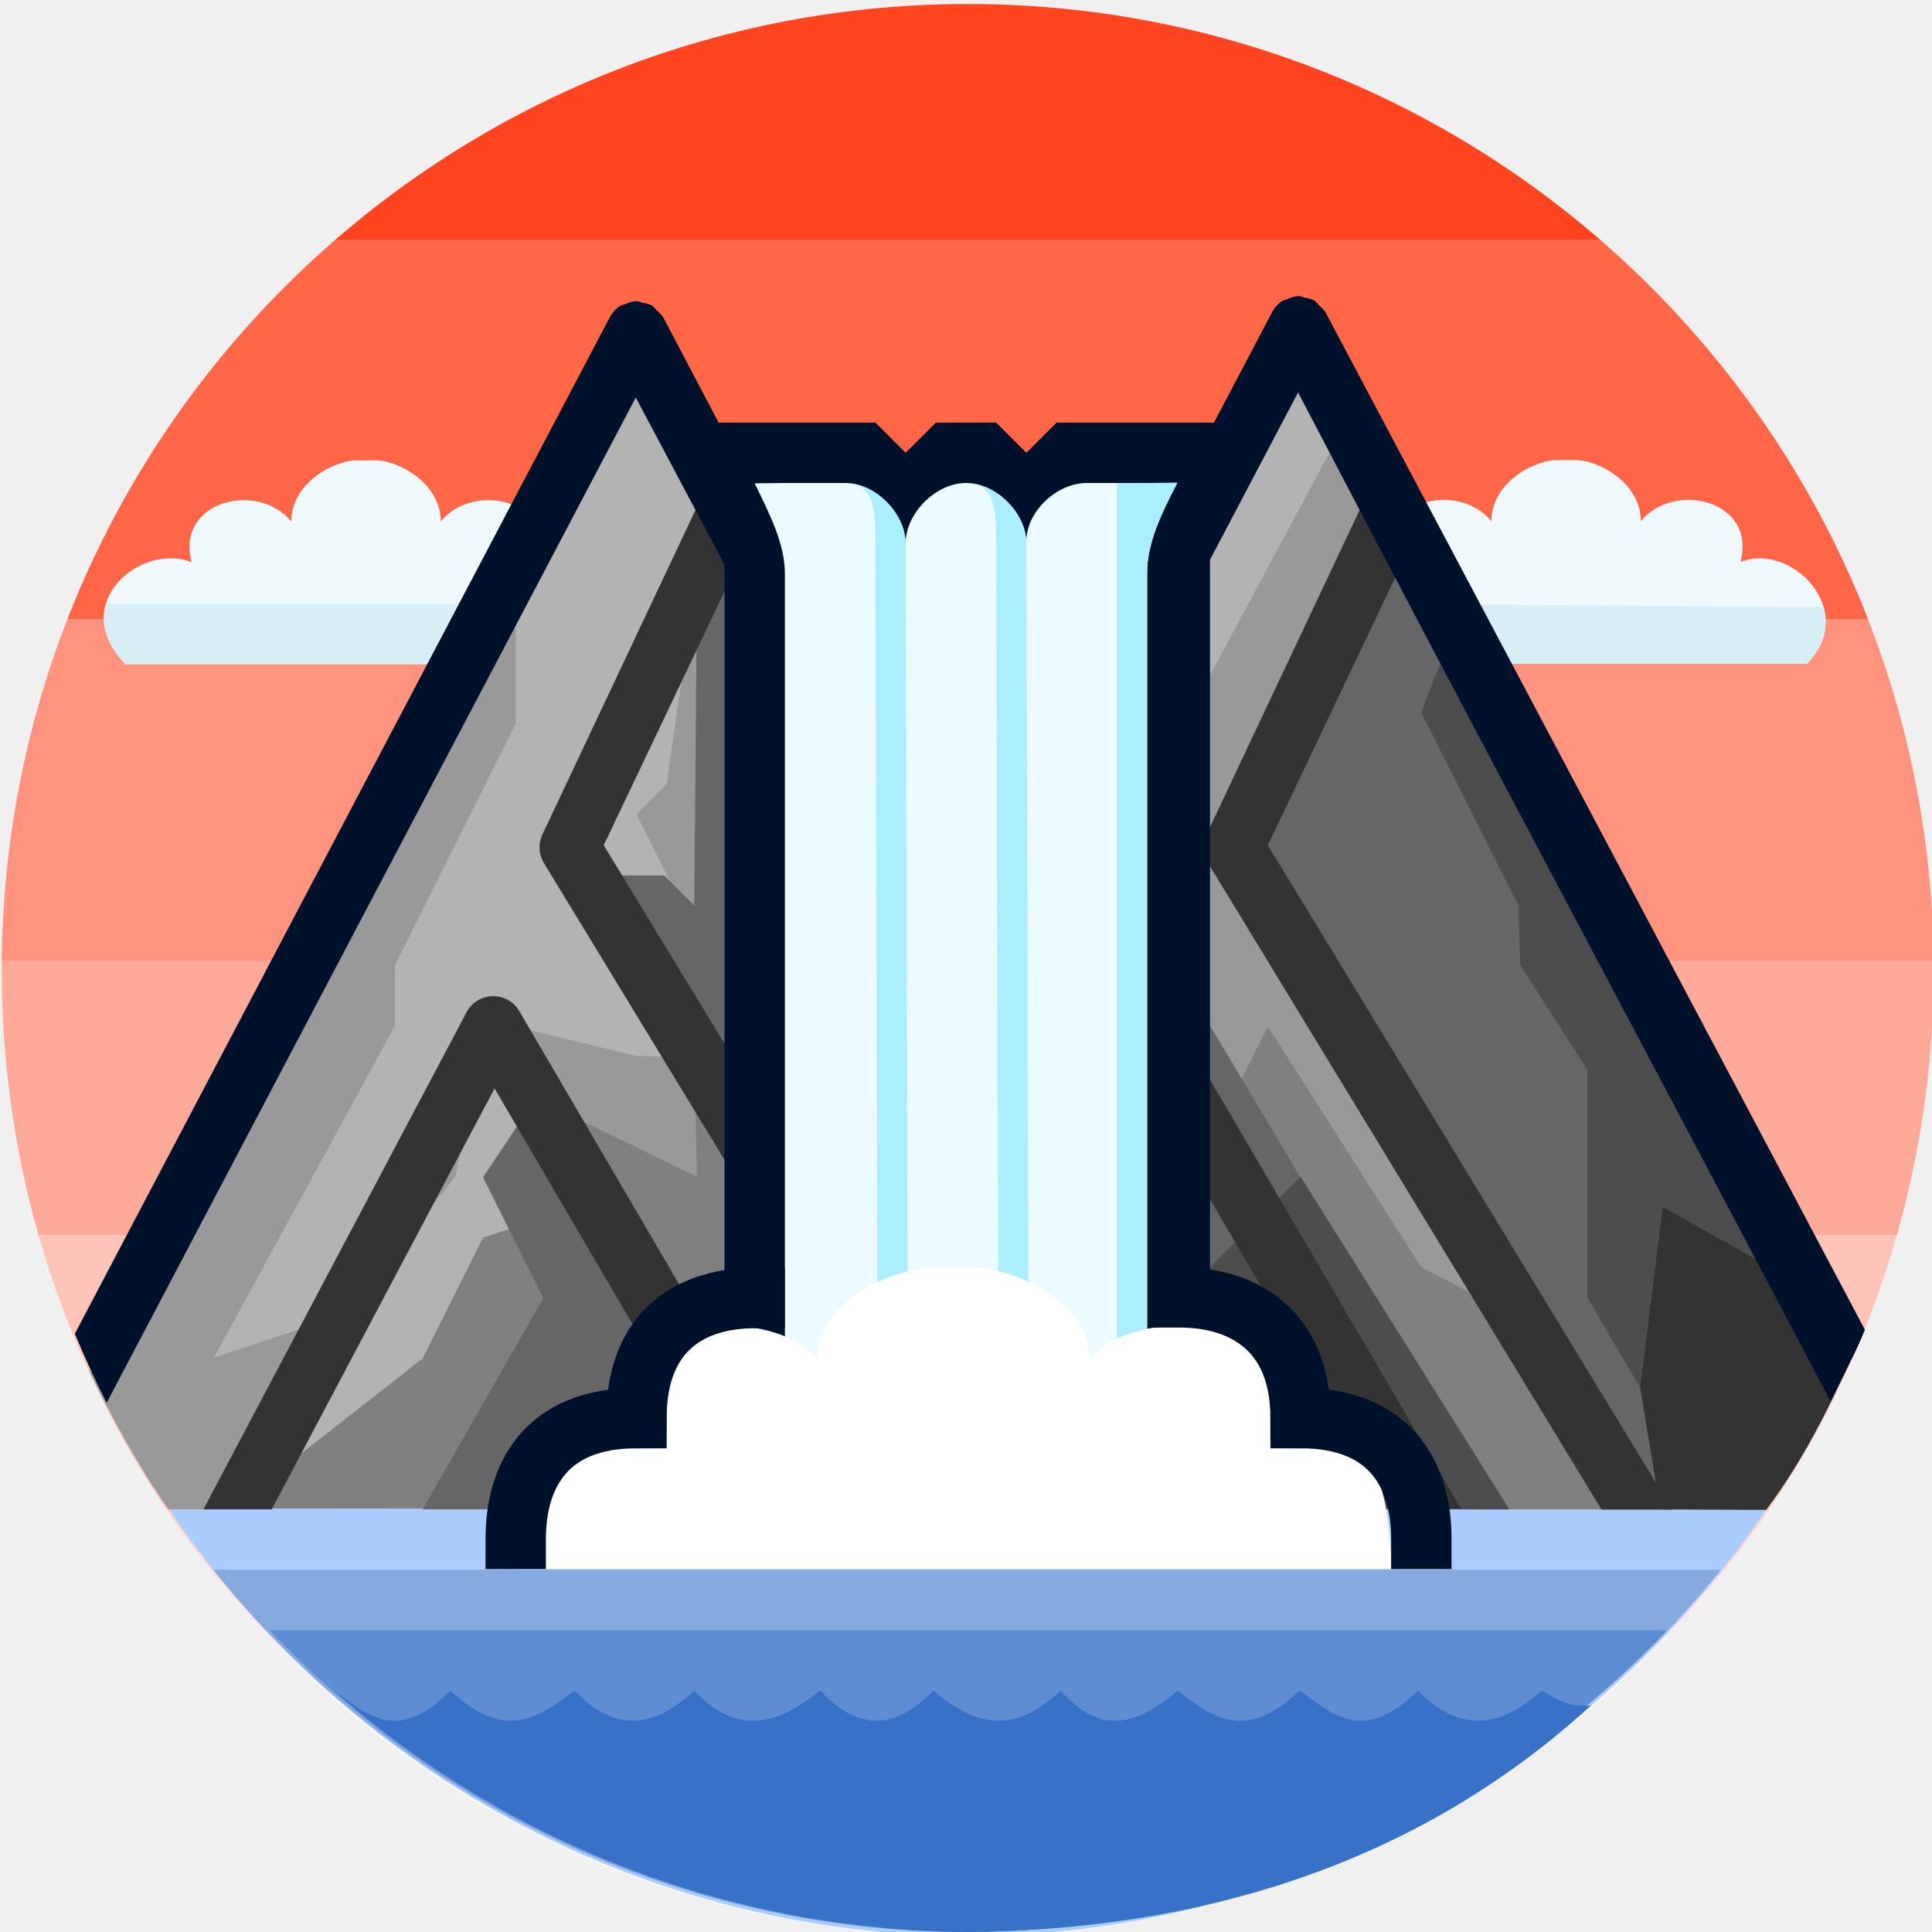
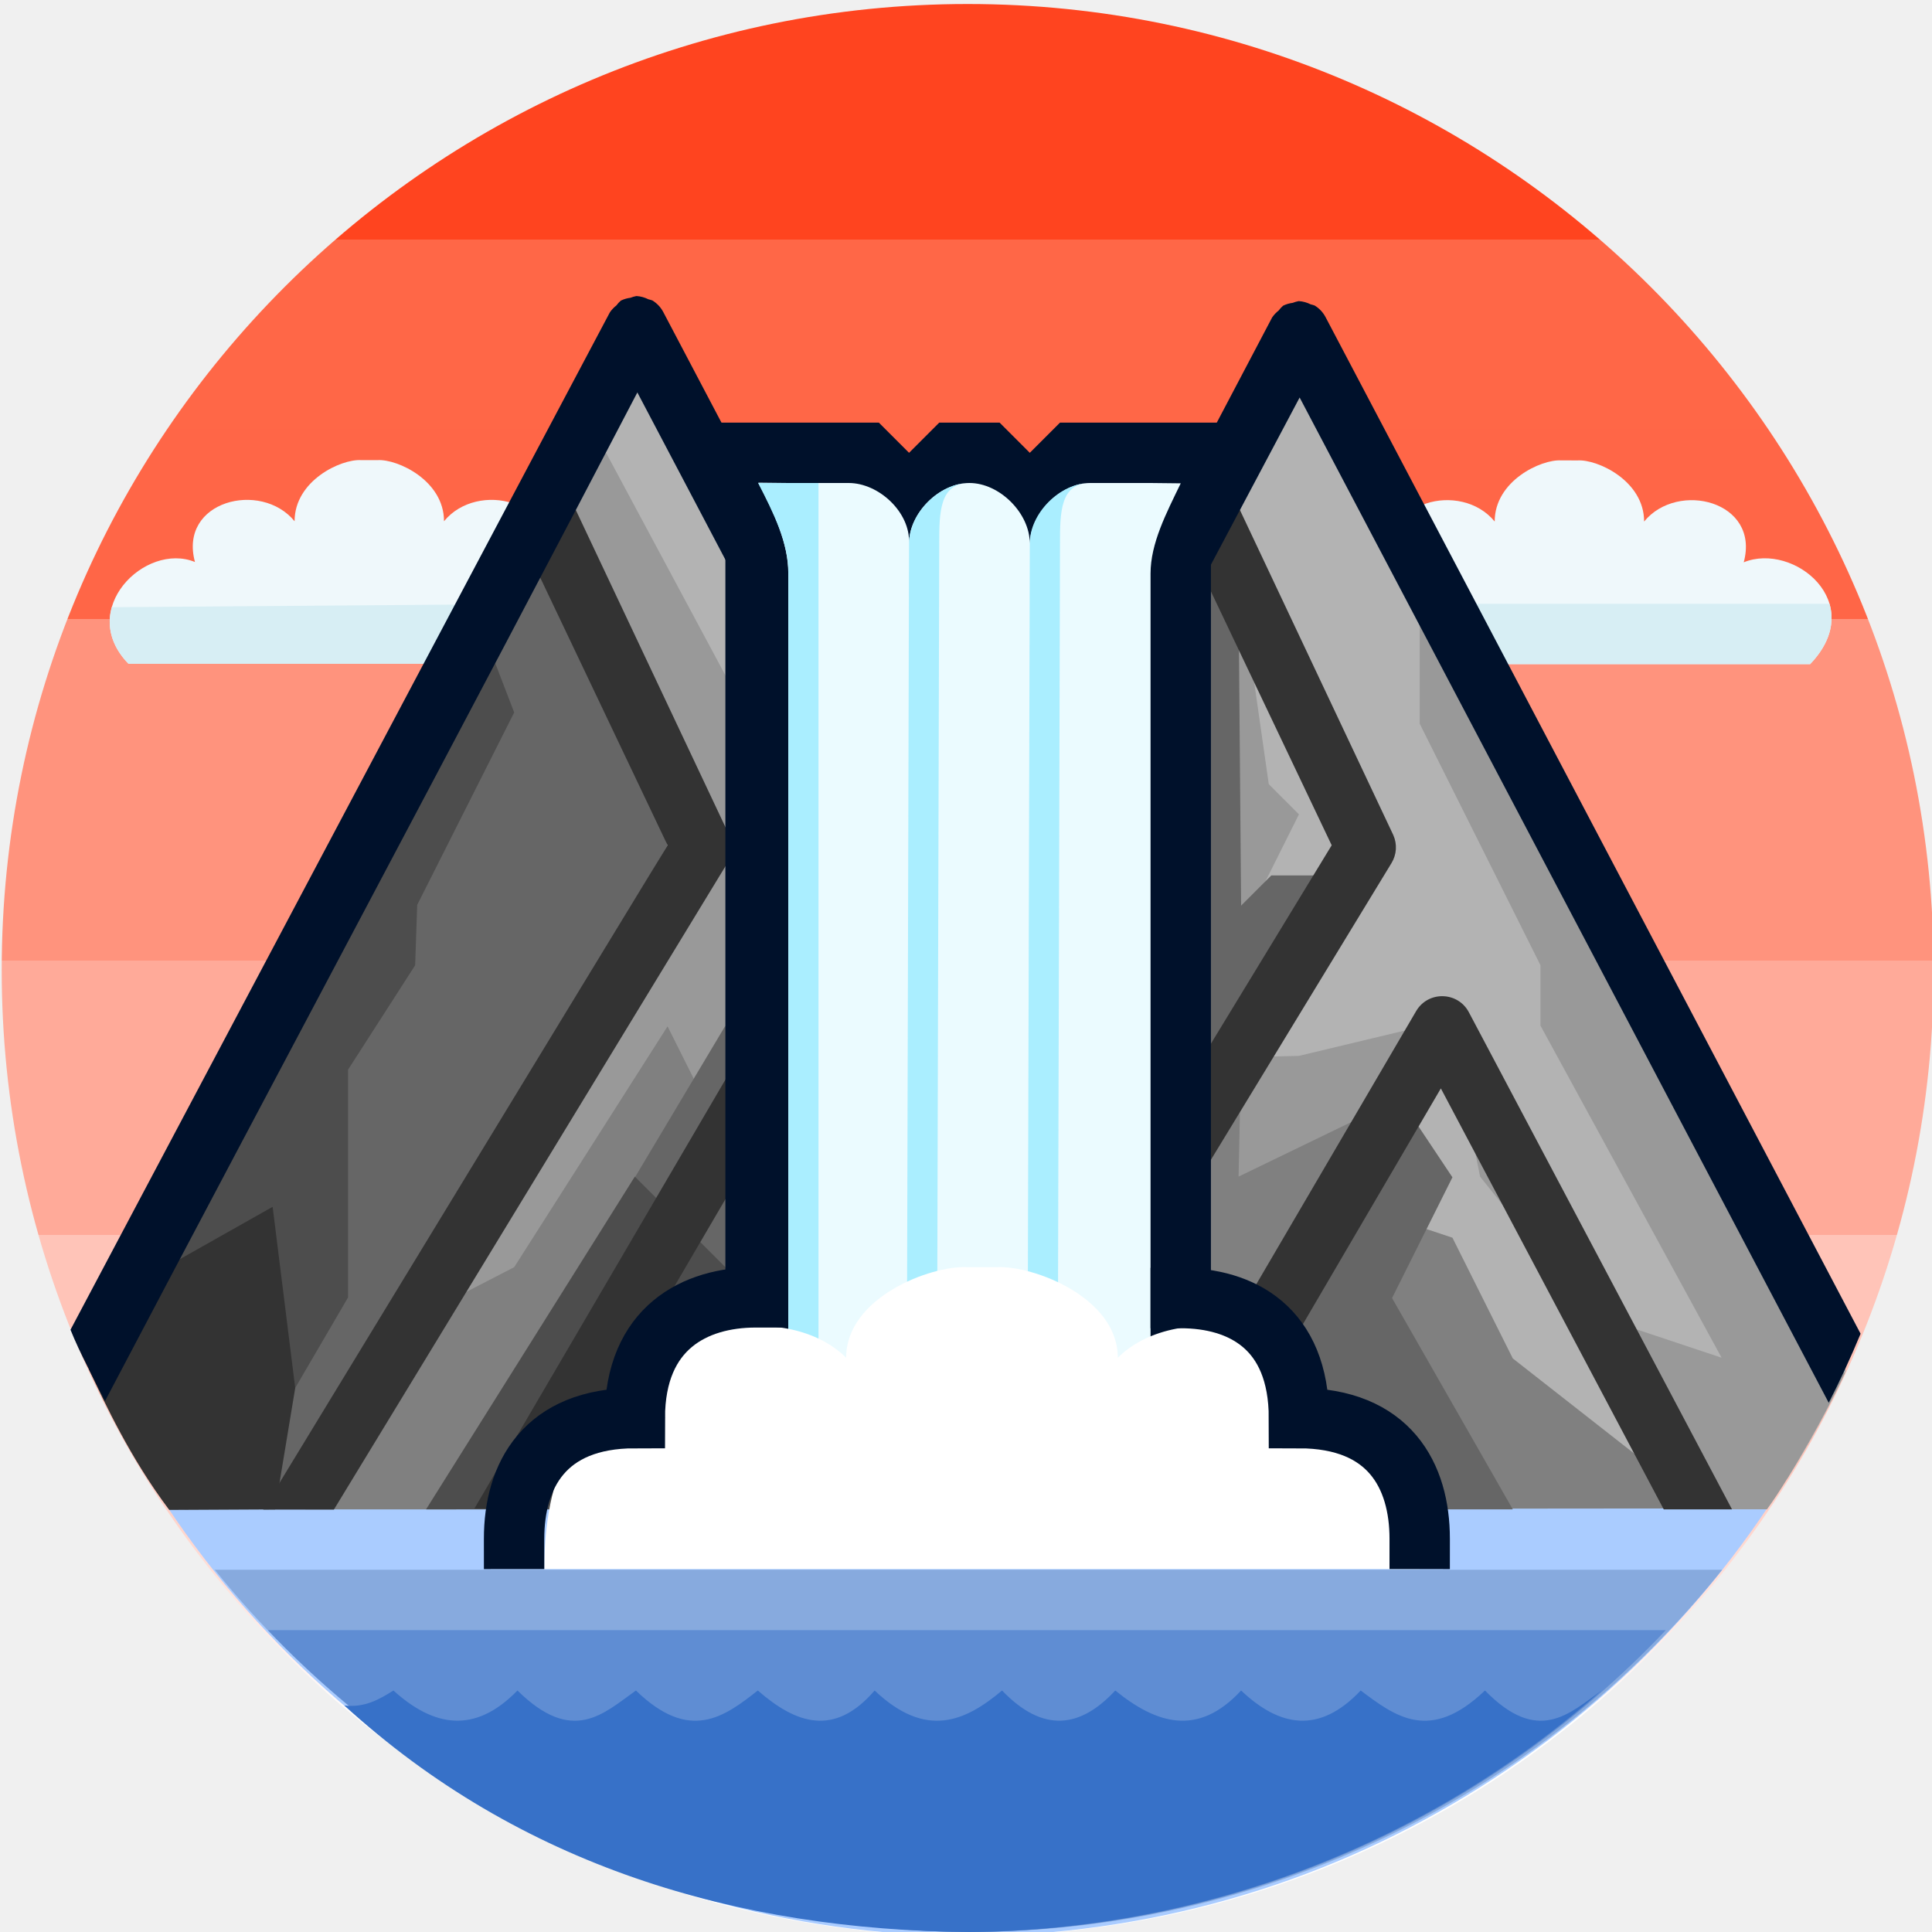
<svg xmlns="http://www.w3.org/2000/svg" xmlns:xlink="http://www.w3.org/1999/xlink" width="64" height="64" viewBox="0 0 64 64" version="1.1" id="svg5">
  <defs id="defs2">
    <linearGradient id="linearGradient1501">
      <stop style="stop-color:#ff0000;stop-opacity:1;" offset="0" id="stop1497" />
      <stop style="stop-color:#ff0000;stop-opacity:0;" offset="1" id="stop1499" />
    </linearGradient>
    <linearGradient id="linearGradient16022">
      <stop style="stop-color:#ff441f;stop-opacity:1;" offset="0" id="stop16018" />
      <stop style="stop-color:#ff441f;stop-opacity:1;" offset="0.137" id="stop1462" />
      <stop style="stop-color:#ff6747;stop-opacity:1;" offset="0.137" id="stop1454" />
      <stop style="stop-color:#ff6647;stop-opacity:1;" offset="0.358" id="stop1458" />
      <stop style="stop-color:#ff937d;stop-opacity:1;" offset="0.358" id="stop1466" />
      <stop style="stop-color:#ff937d;stop-opacity:1;" offset="0.557" id="stop1468" />
      <stop style="stop-color:#ffaa99;stop-opacity:1;" offset="0.557" id="stop1460" />
      <stop style="stop-color:#ffaa99;stop-opacity:1;" offset="0.717" id="stop1456" />
      <stop style="stop-color:#ffc4b8;stop-opacity:1;" offset="0.717" id="stop1470" />
      <stop style="stop-color:#ffc4b8;stop-opacity:1;" offset="0.842" id="stop1472" />
      <stop style="stop-color:#ffffff;stop-opacity:1;" offset="1" id="stop1464" />
      <stop style="stop-color:#ffffff;stop-opacity:1;" offset="1" id="stop16020" />
    </linearGradient>
-     <linearGradient xlink:href="#linearGradient16022" id="linearGradient16024" x1="32.057" y1="0.133" x2="32.057" y2="57" gradientUnits="userSpaceOnUse" />
-     <linearGradient xlink:href="#linearGradient1501" id="linearGradient1503" x1="0.057" y1="32.133" x2="64.057" y2="32.133" gradientUnits="userSpaceOnUse" />
+     <linearGradient xlink:href="#linearGradient16022" id="linearGradient16024" x1="32.057" y1="0.133" x2="32.057" y2="57" gradientUnits="userSpaceOnUse" gradientTransform="matrix(-1,0,0,1,64.11343,0)" />
+     <linearGradient xlink:href="#linearGradient1501" id="linearGradient1503" x1="0.057" y1="32.133" x2="64.057" y2="32.133" gradientUnits="userSpaceOnUse" gradientTransform="matrix(-1,0,0,1,64.11343,0)" />
  </defs>
-   <g id="layer1">
-     <circle style="fill:url(#linearGradient16024);stroke:url(#linearGradient1503);stroke-width:0;stroke-linecap:round;stroke-linejoin:round;stroke-dasharray:none;fill-opacity:1" id="circle14332" cx="32.057" cy="32.133" r="32" />
+   <g id="layer1" transform="matrix(-1,0,0,1,64.11343,0)">
+     <circle style="fill:url(#linearGradient16024);fill-opacity:1;stroke:url(#linearGradient1503);stroke-width:0;stroke-linecap:round;stroke-linejoin:round;stroke-dasharray:none" id="circle14332" cx="32.057" cy="32.133" r="32" />
    <path id="path13469-8" style="fill:#eff8fb;fill-opacity:1;stroke:none;stroke-width:1px;stroke-linecap:butt;stroke-linejoin:miter;stroke-opacity:1" d="m 11.85,15.252 c -0.659,-0.039 -2.2,0.675 -2.2,2.025 -1.112,-1.363 -3.85,-0.675 -3.3,1.35 C 4.7,17.951 2.205,19.969 4.15,22 h 7.7 0.55 7.7 c 0,-1.992 -0.55,-4.049 -2.2,-3.374 0.55,-2.025 -2.188,-2.713 -3.3,-1.35 0,-1.35 -1.541,-2.064 -2.2,-2.025 z" />
-     <path id="path13469-8-3" style="fill:#d7eef4;fill-opacity:1;stroke:none;stroke-width:1px;stroke-linecap:butt;stroke-linejoin:miter;stroke-opacity:1" d="M 3.51 20 C 3.335 20.59 3.474 21.294 4.15 22 L 11.85 22 L 12.4 22 L 20.1 22 C 20.1 21.834 20.094 21.669 20.086 21.504 C 20.085 21.495 20.086 21.486 20.086 21.477 C 20.085 21.463 20.083 21.449 20.082 21.436 C 20.073 21.276 20.062 21.117 20.045 20.961 C 20.027 20.795 20.005 20.632 19.977 20.475 C 19.976 20.471 19.975 20.468 19.975 20.465 C 19.971 20.447 19.966 20.43 19.963 20.412 C 19.937 20.275 19.909 20.142 19.875 20.014 C 19.874 20.009 19.872 20.005 19.871 20 L 3.51 20 z " />
+     <path id="path13469-8-3" style="fill:#d7eef4;fill-opacity:1;stroke:none;stroke-width:1px;stroke-linecap:butt;stroke-linejoin:miter;stroke-opacity:1" d="m 3.51,20 c -0.175,0.59 -0.035,1.294 0.641,2 h 7.699 0.551 7.699 c 0,-0.166 -0.006,-0.331 -0.014,-0.496 -4.38e-4,-0.009 4.62e-4,-0.018 0,-0.027 -7.13e-4,-0.014 -0.003,-0.027 -0.004,-0.041 -0.009,-0.16 -0.02,-0.319 -0.037,-0.475 -0.018,-0.166 -0.04,-0.329 -0.068,-0.486 -5.88e-4,-0.003 -0.001,-0.006 -0.002,-0.01 -0.003,-0.018 -0.008,-0.035 -0.012,-0.053 -0.026,-0.137 -0.054,-0.271 -0.088,-0.398 -0.001,-0.005 -0.003,-0.009 -0.004,-0.014 z" />
    <path id="path13469-8-9" style="fill:#eff8fb;fill-opacity:1;stroke:none;stroke-width:1px;stroke-linecap:butt;stroke-linejoin:miter;stroke-opacity:1" d="m 51.605,15.242 c -0.659,-0.039 -2.2,0.675 -2.2,2.025 -1.112,-1.363 -3.85,-0.675 -3.3,1.35 -1.65,-0.675 -2.2,1.383 -2.2,3.374 h 7.7 0.55 7.7 c 1.742,-1.788 -0.55,-4.049 -2.2,-3.374 0.55,-2.025 -2.188,-2.713 -3.3,-1.35 0,-1.35 -1.541,-2.064 -2.2,-2.025 z" />
-     <path id="path13469-8-9-6" style="fill:#d7eef4;fill-opacity:1;stroke:none;stroke-width:1px;stroke-linecap:butt;stroke-linejoin:miter;stroke-opacity:1" d="M 44.135 19.99 C 44.134 19.995 44.132 19.999 44.131 20.004 C 44.053 20.298 43.998 20.618 43.961 20.951 C 43.945 21.098 43.933 21.249 43.924 21.4 C 43.921 21.449 43.918 21.497 43.916 21.545 C 43.909 21.693 43.904 21.841 43.904 21.99 L 51.604 21.99 L 51.605 21.99 L 52.154 21.99 L 59.854 21.99 L 59.855 21.99 C 60.455 21.375 60.577 20.704 60.412 20.115 L 44.135 19.99 z " />
+     <path id="path13469-8-9-6" style="fill:#d7eef4;fill-opacity:1;stroke:none;stroke-width:1px;stroke-linecap:butt;stroke-linejoin:miter;stroke-opacity:1" d="m 44.135,19.99 c -0.001,0.004 -0.003,0.009 -0.004,0.014 -0.078,0.294 -0.133,0.614 -0.17,0.947 -0.016,0.147 -0.028,0.298 -0.037,0.449 -0.003,0.048 -0.006,0.096 -0.008,0.145 -0.007,0.148 -0.012,0.296 -0.012,0.445 h 7.699 0.002 0.549 7.699 0.002 c 0.6,-0.615 0.722,-1.287 0.557,-1.875 z" />
    <path id="path3694" style="fill:#aaccff;stroke:#ff0000;stroke-width:0;stroke-linecap:round;stroke-linejoin:round;stroke-dasharray:none" d="M 3.809,47 C 9.321,57.506 20.193,64.1 32.057,64.133 43.921,64.1 54.793,57.506 60.305,47 Z" />
    <path id="path3694-6" style="fill:#87aade;stroke:#ff0000;stroke-width:0;stroke-linecap:round;stroke-linejoin:round;stroke-dasharray:none" d="M 7.063,52 C 13.083,59.52 22.212,63.968 31.934,64 41.655,63.968 50.952,59.52 57,52 Z" />
-     <path id="path3694-6-0-6" style="fill:#5f8dd3;stroke:#ff0000;stroke-width:0;stroke-linecap:round;stroke-linejoin:round;stroke-dasharray:none" d="M 8.93 54 C 14.909 60.312 23.229 63.959 32 64 C 40.757 63.959 49.232 60.3 55.24 54 L 8.93 54 z " />
+     <path id="path3694-6-0-6" style="fill:#5f8dd3;stroke:#ff0000;stroke-width:0;stroke-linecap:round;stroke-linejoin:round;stroke-dasharray:none" d="M 8.93,54 C 14.909,60.312 23.229,63.959 32,64 c 8.757,-0.041 17.232,-3.7 23.24,-10 z" />
    <path id="path3694-6-0-6-2" style="fill:#3771c8;stroke:#ff0000;stroke-width:0;stroke-linecap:round;stroke-linejoin:round;stroke-dasharray:none" d="M 11.059,56 C 16.846,61.104 24.283,63.946 32,64 39.717,63.946 46.918,61.785 52.706,56.496 52.029,56.58 51.524,56.28 51.081,56 c -1.329,1.201 -2.69,1.46 -4.109,0 -1.829,1.803 -2.84,0.773 -3.924,0 -1.774,1.721 -2.913,0.887 -4.038,0 -1.255,1.093 -2.53,1.557 -3.87,0 -1.699,1.613 -3,1.026 -4.221,0 -1.368,1.426 -2.603,1.238 -3.75,0 -1.364,1.107 -2.744,1.544 -4.169,0 -1.281,1.215 -2.594,1.448 -3.961,0 -1.15,0.862 -2.297,1.739 -4.117,0 -1.757,1.798 -2.779,0.779 -3.863,0 z" />
-     <path id="path3748-5" style="fill:#b3b3b3;stroke:none;stroke-width:2;stroke-linecap:round;stroke-linejoin:round;stroke-dasharray:none" d="M 21.084 10.977 L 2.959 45.414 A 32 32 0 0 0 4.902 48.977 L 41.084 48.977 L 21.084 10.977 z " />
+     <path id="path3748-5" style="fill:#b3b3b3;stroke:none;stroke-width:2;stroke-linecap:round;stroke-linejoin:round;stroke-dasharray:none" d="m 21.084,10.977 -18.125,34.438 a 32,32 0 0 0 1.943,3.562 H 41.084 Z" />
    <path style="fill:#808080;stroke:none;stroke-width:1px;stroke-linecap:butt;stroke-linejoin:miter;stroke-opacity:1" d="M 19.084,39.977 16,41 l -2,4 -6.343,4.969 15.261,0.014 z" id="path16836" />
    <path style="fill:#666666;stroke:none;stroke-width:1px;stroke-linecap:butt;stroke-linejoin:miter;stroke-opacity:1" d="m 18,36 -2,3 2,4 -4,7 h 12 l -2.916,-7.023 z" id="path16108" />
    <path id="path16840" style="fill:#999999;stroke:none;stroke-width:1px;stroke-linecap:butt;stroke-linejoin:miter;stroke-opacity:1" d="M 17.084,19.977 3.004,45.496 c 0.56,1.198 1.781,3.412 2.574,4.5 l 2.417,3.38e-4 2.088,-6.02 -3,1 6,-11 v -2 l 4,-8 z" />
    <path style="fill:#999999;stroke:none;stroke-width:1px;stroke-linecap:butt;stroke-linejoin:miter;stroke-opacity:1" d="m 11.084,43.977 4,-5 1,-5 z" id="path16838" />
    <path style="fill:#999999;stroke:none;stroke-width:1px;stroke-linecap:butt;stroke-linejoin:miter;stroke-opacity:1" d="M 17,34 21.084,34.977 22,35 l 2,1 -1,9 -6,-11" id="path16842" />
    <path style="fill:#808080;stroke:none;stroke-width:1px;stroke-linecap:butt;stroke-linejoin:miter;stroke-opacity:1" d="M 19,37 23.084,38.977 23,35 l 3,7 -3,3 z" id="path16844" />
    <path style="fill:#999999;stroke:none;stroke-width:1px;stroke-linecap:butt;stroke-linejoin:miter;stroke-opacity:1" d="m 24.084,32.977 -3,-6 1,-1 1,-7 1,-1 1,15 z" id="path16895" />
    <path style="fill:#666666;stroke:none;stroke-width:1px;stroke-linecap:butt;stroke-linejoin:miter;stroke-opacity:1" d="m 20,29 h 2 l 1,1 0.084,-10.023 1,-3 L 25,36 Z" id="path16897" />
    <path d="m -10.485,42.977 -13.434,-22.072 4.232,-8.895 -1.176,-2.245 -5.098,10.805 c -0.133,0.3 -0.11,0.646 0.061,0.926 l 13.074,21.48 z" style="color:#000000;fill:#333333;stroke-linecap:round;stroke-linejoin:round;-inkscape-stroke:none" id="path636" class="UnoptimicedTransforms" transform="translate(43.91841,7.095164)" />
    <path id="path3748-36" style="color:#000000;fill:#00112b;stroke-linecap:round;stroke-linejoin:round;-inkscape-stroke:none" d="M 41.969,48.512 21.979,10.529 c -6.5e-4,-6.52e-4 -0.001,-0.001 -0.002,-0.002 l -0.008,-0.016 c -0.059,-0.085 -0.131,-0.161 -0.213,-0.225 -0.043,-0.059 -0.093,-0.112 -0.148,-0.16 -0.1,-0.049 -0.208,-0.08 -0.318,-0.094 -0.063,-0.025 -0.128,-0.044 -0.195,-0.057 -0.002,6.44e-4 -0.004,0.001 -0.006,0.002 -0.001,-6.54e-4 -0.003,-0.001 -0.004,-0.002 l 6.8e-5,5e-5 c -0.136,0.009 -0.268,0.046 -0.389,0.107 -0.043,0.01 -0.086,0.022 -0.127,0.037 h -0.002 c -0.156,0.094 -0.283,0.229 -0.367,0.391 L 2.479,44.182 c 0.321,0.776 0.673,1.539 1.055,2.287 L 21.061,13.168 39.795,48.469" />
-     <path id="path3748-3" style="fill:#b3b3b3;stroke:none;stroke-width:2;stroke-linecap:round;stroke-linejoin:round;stroke-dasharray:none" d="M 43.084 10.977 L 23.084 48.977 L 59.098 48.977 A 32 32 0 0 0 61.123 45.25 L 43.084 10.977 z " />
+     <path id="path3748-3" style="fill:#b3b3b3;stroke:none;stroke-width:2;stroke-linecap:round;stroke-linejoin:round;stroke-dasharray:none" d="m 43.084,10.977 -20,38 H 59.098 A 32,32 0 0 0 61.123,45.25 Z" />
    <path id="path16899" style="fill:#666666;stroke:none;stroke-width:1px;stroke-linecap:butt;stroke-linejoin:miter;stroke-opacity:1" d="M 46.084,16.977 42,28 55,50 h 3 c 0.753,-1.189 2.525,-3.45 3.115,-4.729 z" />
-     <path id="path16901" style="fill:#4d4d4d;stroke:none;stroke-width:1px;stroke-linecap:butt;stroke-linejoin:miter;stroke-opacity:1" d="M 48.084 20.99 L 47.08 23.602 L 50.293 29.977 L 50.361 31.977 L 52.584 35.436 L 52.584 42.98 L 56.084 48.977 L 59.098 48.977 A 32 32 0 0 0 61.107 45.291 L 48.084 20.99 z " />
+     <path id="path16901" style="fill:#4d4d4d;stroke:none;stroke-width:1px;stroke-linecap:butt;stroke-linejoin:miter;stroke-opacity:1" d="m 48.084,20.99 -1.004,2.611 3.213,6.375 0.068,2 2.223,3.459 v 7.545 l 3.5,5.996 h 3.014 a 32,32 0 0 0 2.01,-3.686 z" />
    <path id="path16903" style="fill:#333333;stroke:none;stroke-width:1px;stroke-linecap:butt;stroke-linejoin:miter;stroke-opacity:1" d="M 55.082,39.977 54.334,45.979 55,50 l 3.507,0.018 c 1.29,-1.715 2.123,-3.519 2.655,-4.64 l -1.524,-2.829 z" />
    <path style="fill:#999999;stroke:none;stroke-width:1px;stroke-linecap:butt;stroke-linejoin:miter;stroke-opacity:1" d="M 44.584,13.977 39.584,23.304 39,34 49.031,48.977 h 5.303 l -11.25,-17 L 42,28 l 0.084,-2.023 4,-9 -1.5,-3" id="path16905" />
    <path style="fill:#808080;stroke:none;stroke-width:1px;stroke-linecap:butt;stroke-linejoin:miter;stroke-opacity:1" d="m 41,36 1,-2 5.08,7.977 L 51,44 l 3,6 h -5 z" id="path16907" />
    <path style="fill:#666666;stroke:none;stroke-width:1px;stroke-linecap:butt;stroke-linejoin:miter;stroke-opacity:1" d="m 49.031,48.977 -8.947,-15 -1,9 2.317,1.5 1.683,2.5 5.947,2" id="path16909" />
    <path style="fill:#4d4d4d;stroke:none;stroke-width:1px;stroke-linecap:butt;stroke-linejoin:miter;stroke-opacity:1" d="m 39.084,42.977 4,-4 L 50,50 h -6 l -2.599,-5.523 -2.317,-1.5" id="path16911" />
    <path d="m -10.525,42.911 -13.394,-22.006 4.232,-8.895 -1.176,-2.245 -5.098,10.805 c -0.133,0.3 -0.11,0.646 0.061,0.926 l 13.034,21.415 z" style="color:#000000;fill:#333333;stroke-linecap:round;stroke-linejoin:round;-inkscape-stroke:none" id="path636-7" class="UnoptimicedTransforms" transform="translate(65.91841,7.095164)" />
    <path id="path3748-2-5" style="color:#000000;fill:#00112b;stroke-linecap:round;stroke-linejoin:round;-inkscape-stroke:none" d="m 60.635,46.412 c 0.378,-0.758 0.827,-1.576 1.143,-2.362 L 43.918,10.361 c -6.66e-4,-6.68e-4 -0.001,-0.001 -0.002,-0.002 l -0.008,-0.016 c -0.059,-0.085 -0.131,-0.161 -0.213,-0.225 -0.043,-0.059 -0.093,-0.112 -0.148,-0.16 -0.1,-0.049 -0.208,-0.08 -0.318,-0.094 -0.063,-0.025 -0.128,-0.044 -0.195,-0.057 -0.002,6.27e-4 -0.004,0.001 -0.006,0.002 -0.001,-6.36e-4 -0.003,-0.001 -0.004,-0.002 l 6.9e-5,5.1e-5 c -0.136,0.009 -0.268,0.046 -0.389,0.107 -0.043,0.01 -0.086,0.022 -0.127,0.037 h -0.002 c -0.156,0.094 -0.283,0.229 -0.367,0.391 l -20,38 c -0.107,0.204 -0.14,0.439 -0.094,0.664 0.046,0.225 0.168,0.428 0.346,0.574 0.178,0.146 0.402,0.226 0.633,0.227 l 1.656,-2 L 43,13 c 5.776,11.07 11.817,22.357 17.635,33.412 z" />
    <path d="M 48.398,49.973 38.74,33.469 c -0.396,-0.678 -1.382,-0.657 -1.748,0.037 l -8.717,16.467 m 2.262,0 7.383,-13.945 8.16,13.945" style="color:#000000;fill:#333333;stroke:none;stroke-linecap:round;stroke-linejoin:round;-inkscape-stroke:none" id="path708-3" />
    <rect style="fill:#00112b;stroke:none;stroke-width:2;stroke-linecap:round;stroke-linejoin:round;stroke-dasharray:none" id="rect13064" width="16.084" height="33.977" x="24" y="16" ry="0" />
    <path id="rect13118" style="fill:#00112b;stroke-width:2;stroke-linecap:round;stroke-linejoin:round" d="m 23,14 h 6 l 1,1 1,-1 h 2 l 1,1 1,-1 h 6 v 2 H 23 Z" />
    <path style="fill:#ebfbff;fill-opacity:1;stroke:none;stroke-width:1px;stroke-linecap:butt;stroke-linejoin:miter;stroke-opacity:1" d="M 26,50 V 19 c 0,-1 -0.519,-1.996 -1,-2.989 L 26,16 h 2 c 1,0 1.979,1.035 2,2 0,-1 1,-2 2,-2 1,0 2,1 2,2 -0.047,-1.029 1,-2 2,-2 h 2 l 0.994,-0.011 C 38.461,17 38,18 38,19 v 31 z" id="path13284" />
    <path d="M 26.861,50 17.203,33.496 C 16.808,32.819 15.821,32.839 15.455,33.533 L 6.738,50 M 9,50 16.383,36.055 24.543,50" style="color:#000000;fill:#333333;stroke:none;stroke-linecap:round;stroke-linejoin:round;-inkscape-stroke:none" id="path708" />
    <path style="fill:#aaeeff;stroke:none;stroke-width:1px;stroke-linecap:butt;stroke-linejoin:miter;stroke-opacity:1" d="m 29.084,49.977 h 1 L 30,18 c 0,-1 -1,-2 -2,-2 0.989,0 1,0.969 1,2 z" id="path13338" />
    <path style="fill:#aaeeff;stroke:none;stroke-width:1px;stroke-linecap:butt;stroke-linejoin:miter;stroke-opacity:1" d="m 33.084,49.977 h 1 L 34,18 c 0,-1 -1,-2 -2,-2 0.989,0 1,0.969 1,2 z" id="path13338-7" />
    <path id="rect13415" style="fill:#aaeeff;stroke-width:2;stroke-linecap:round;stroke-linejoin:round" d="m 37,16 h 2 c -0.504,0.98 -1.013,1.999 -1,2.976 V 50 h -1 z" />
    <path id="path13469" style="fill:#ffffff;stroke:none;stroke-width:1px;stroke-linecap:butt;stroke-linejoin:miter;stroke-opacity:1" d="m 31.084,41.977 c -1.198,-0.058 -4,1 -4,3 -2.022,-2.02 -7,-1 -6,2 -3,-1 -4,2.049 -4,5 h 14 1 14 c 0,-2.951 -1,-6 -4,-5 1,-3 -3.978,-4.02 -6,-2 0,-2 -2.802,-3.058 -4,-3 z" />
    <path style="fill:none;stroke:#00112b;stroke-width:2;stroke-linecap:square;stroke-linejoin:miter;stroke-dasharray:none;stroke-opacity:1" d="m 17.084,50.977 c -0.001,-2.086 1,-4 4,-4 C 21.084,43.977 23,43 25,43" id="path13469-0" />
    <path style="fill:none;stroke:#00112b;stroke-width:2;stroke-linecap:square;stroke-linejoin:miter;stroke-dasharray:none;stroke-opacity:1" d="m 47.084,50.977 c 0.001,-2.086 -1,-4 -4,-4 0,-3 -2,-4 -4,-4" id="path13469-0-3" />
    <path style="fill:none;stroke:none;stroke-width:1px;stroke-linecap:butt;stroke-linejoin:miter;stroke-opacity:1" d="m 9.744,47.977 -1.028,2 h 8.79 l 0.01,-2 z" id="path625" />
  </g>
</svg>
